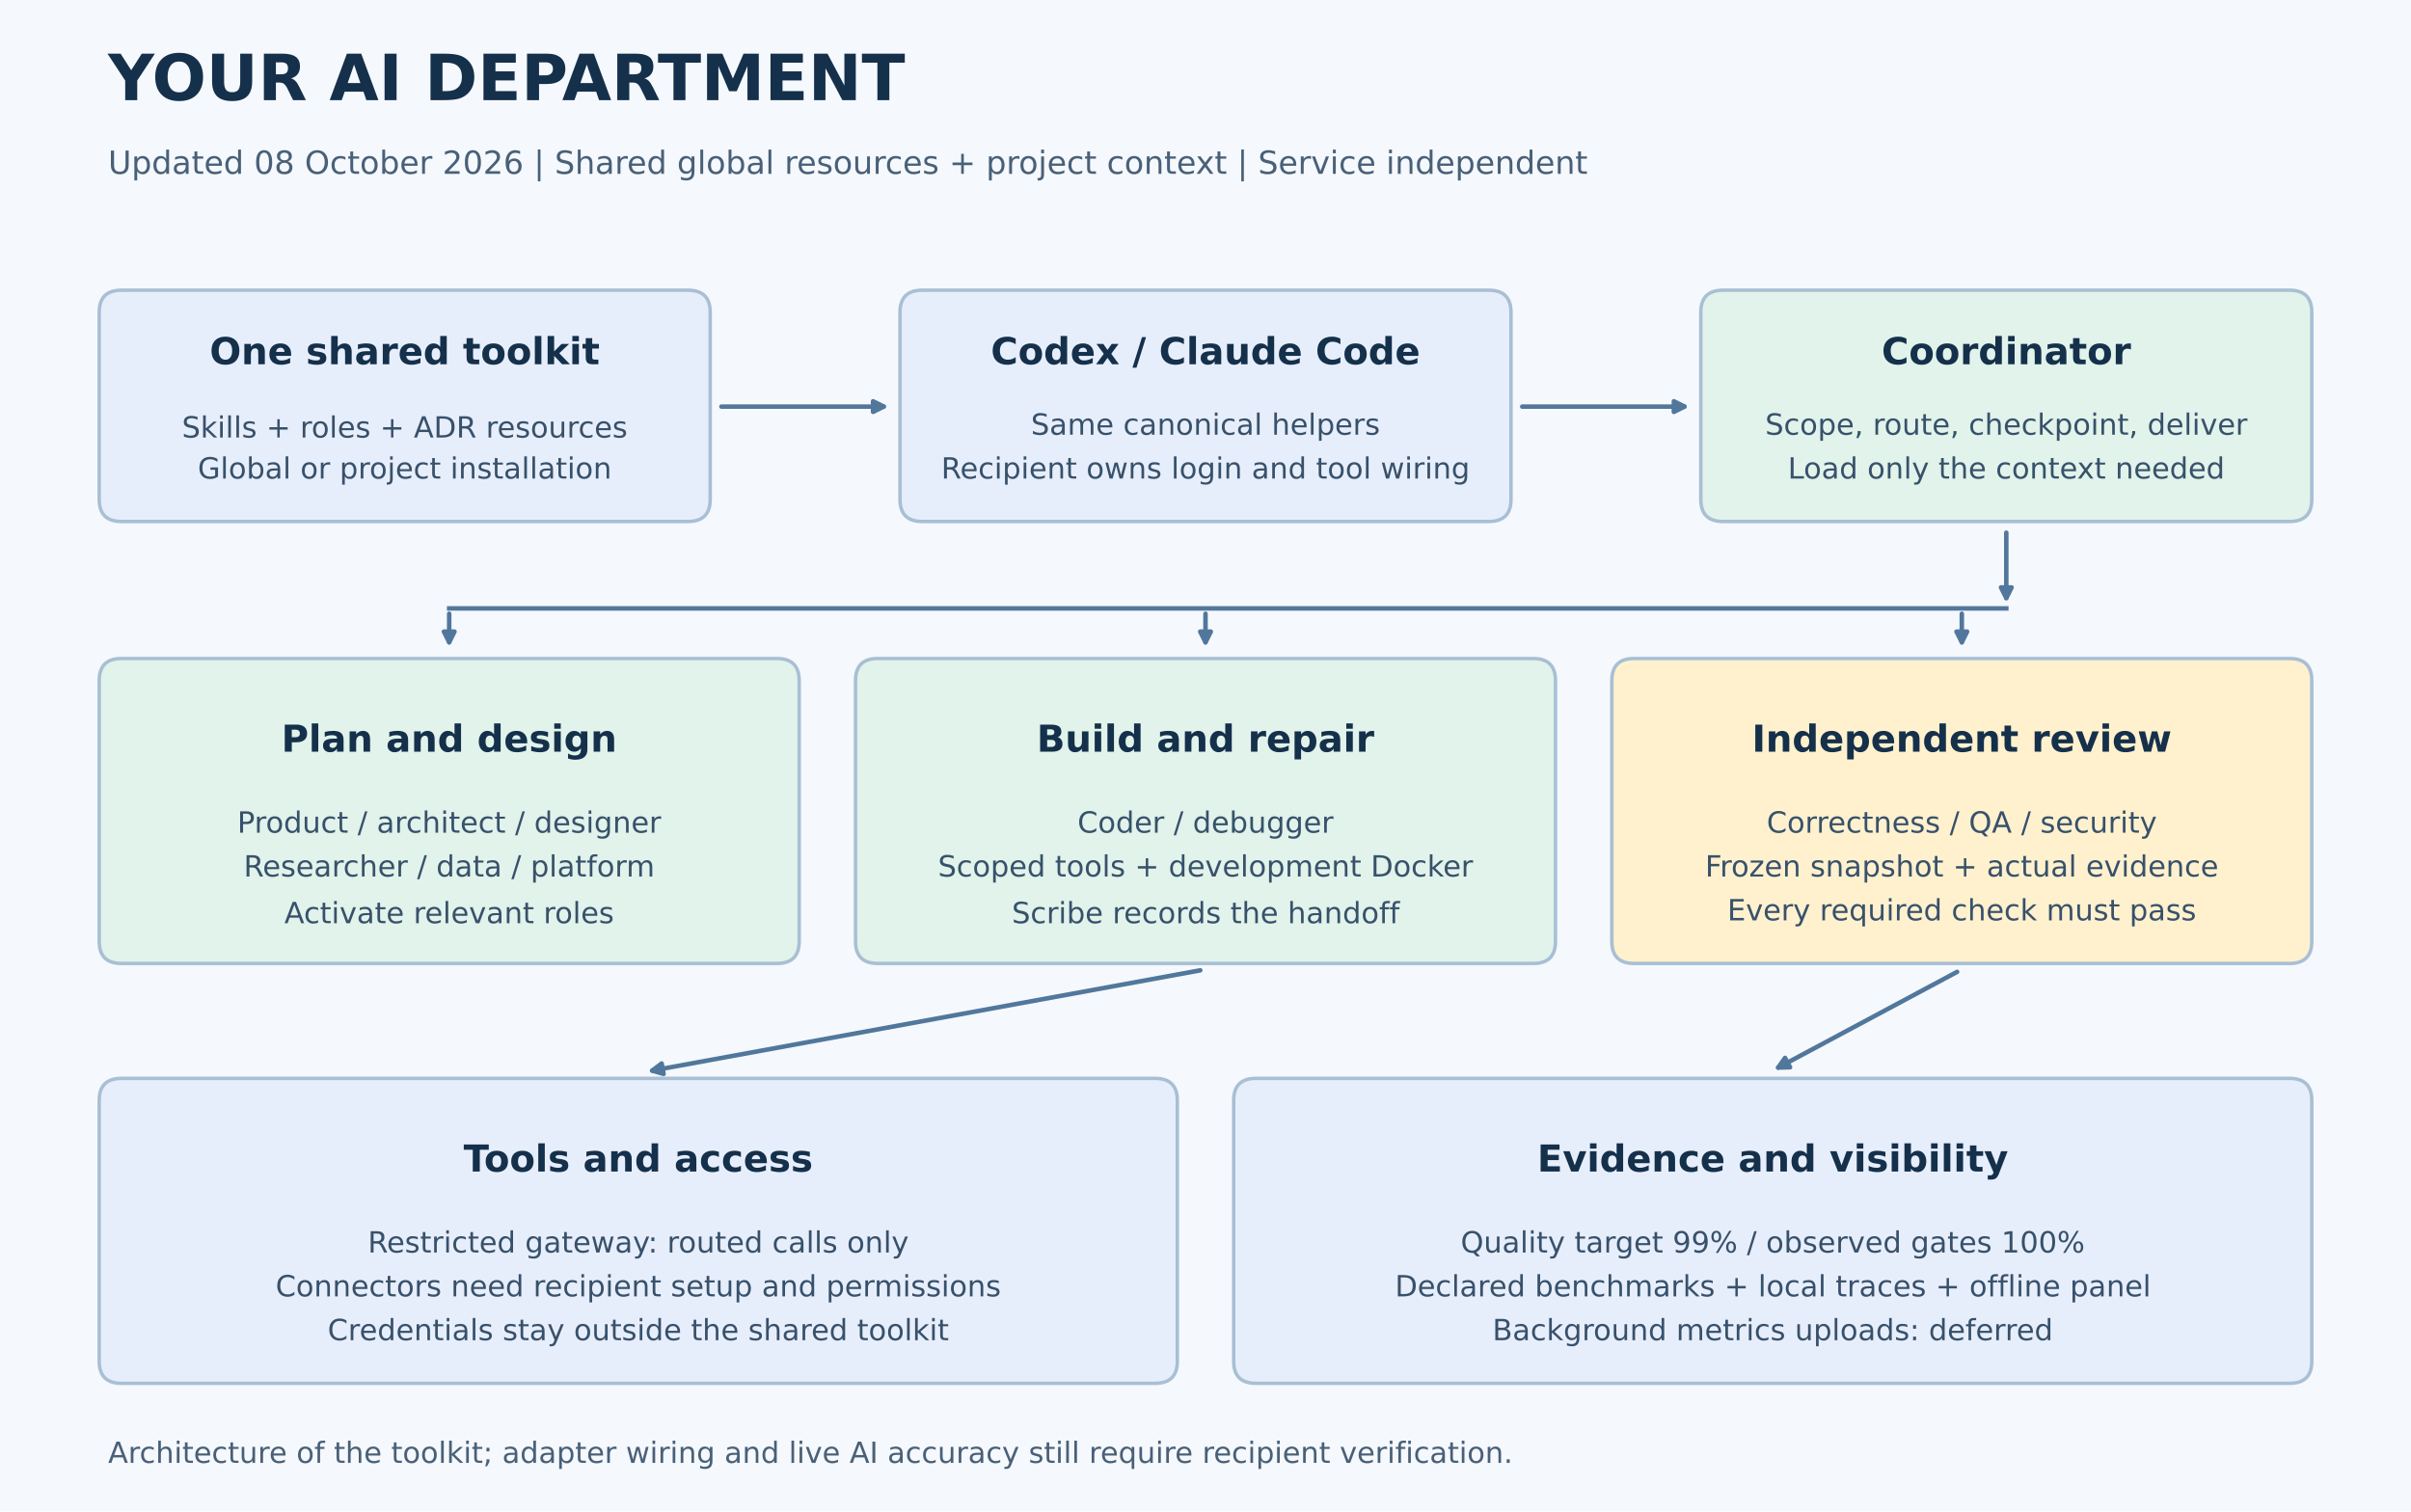
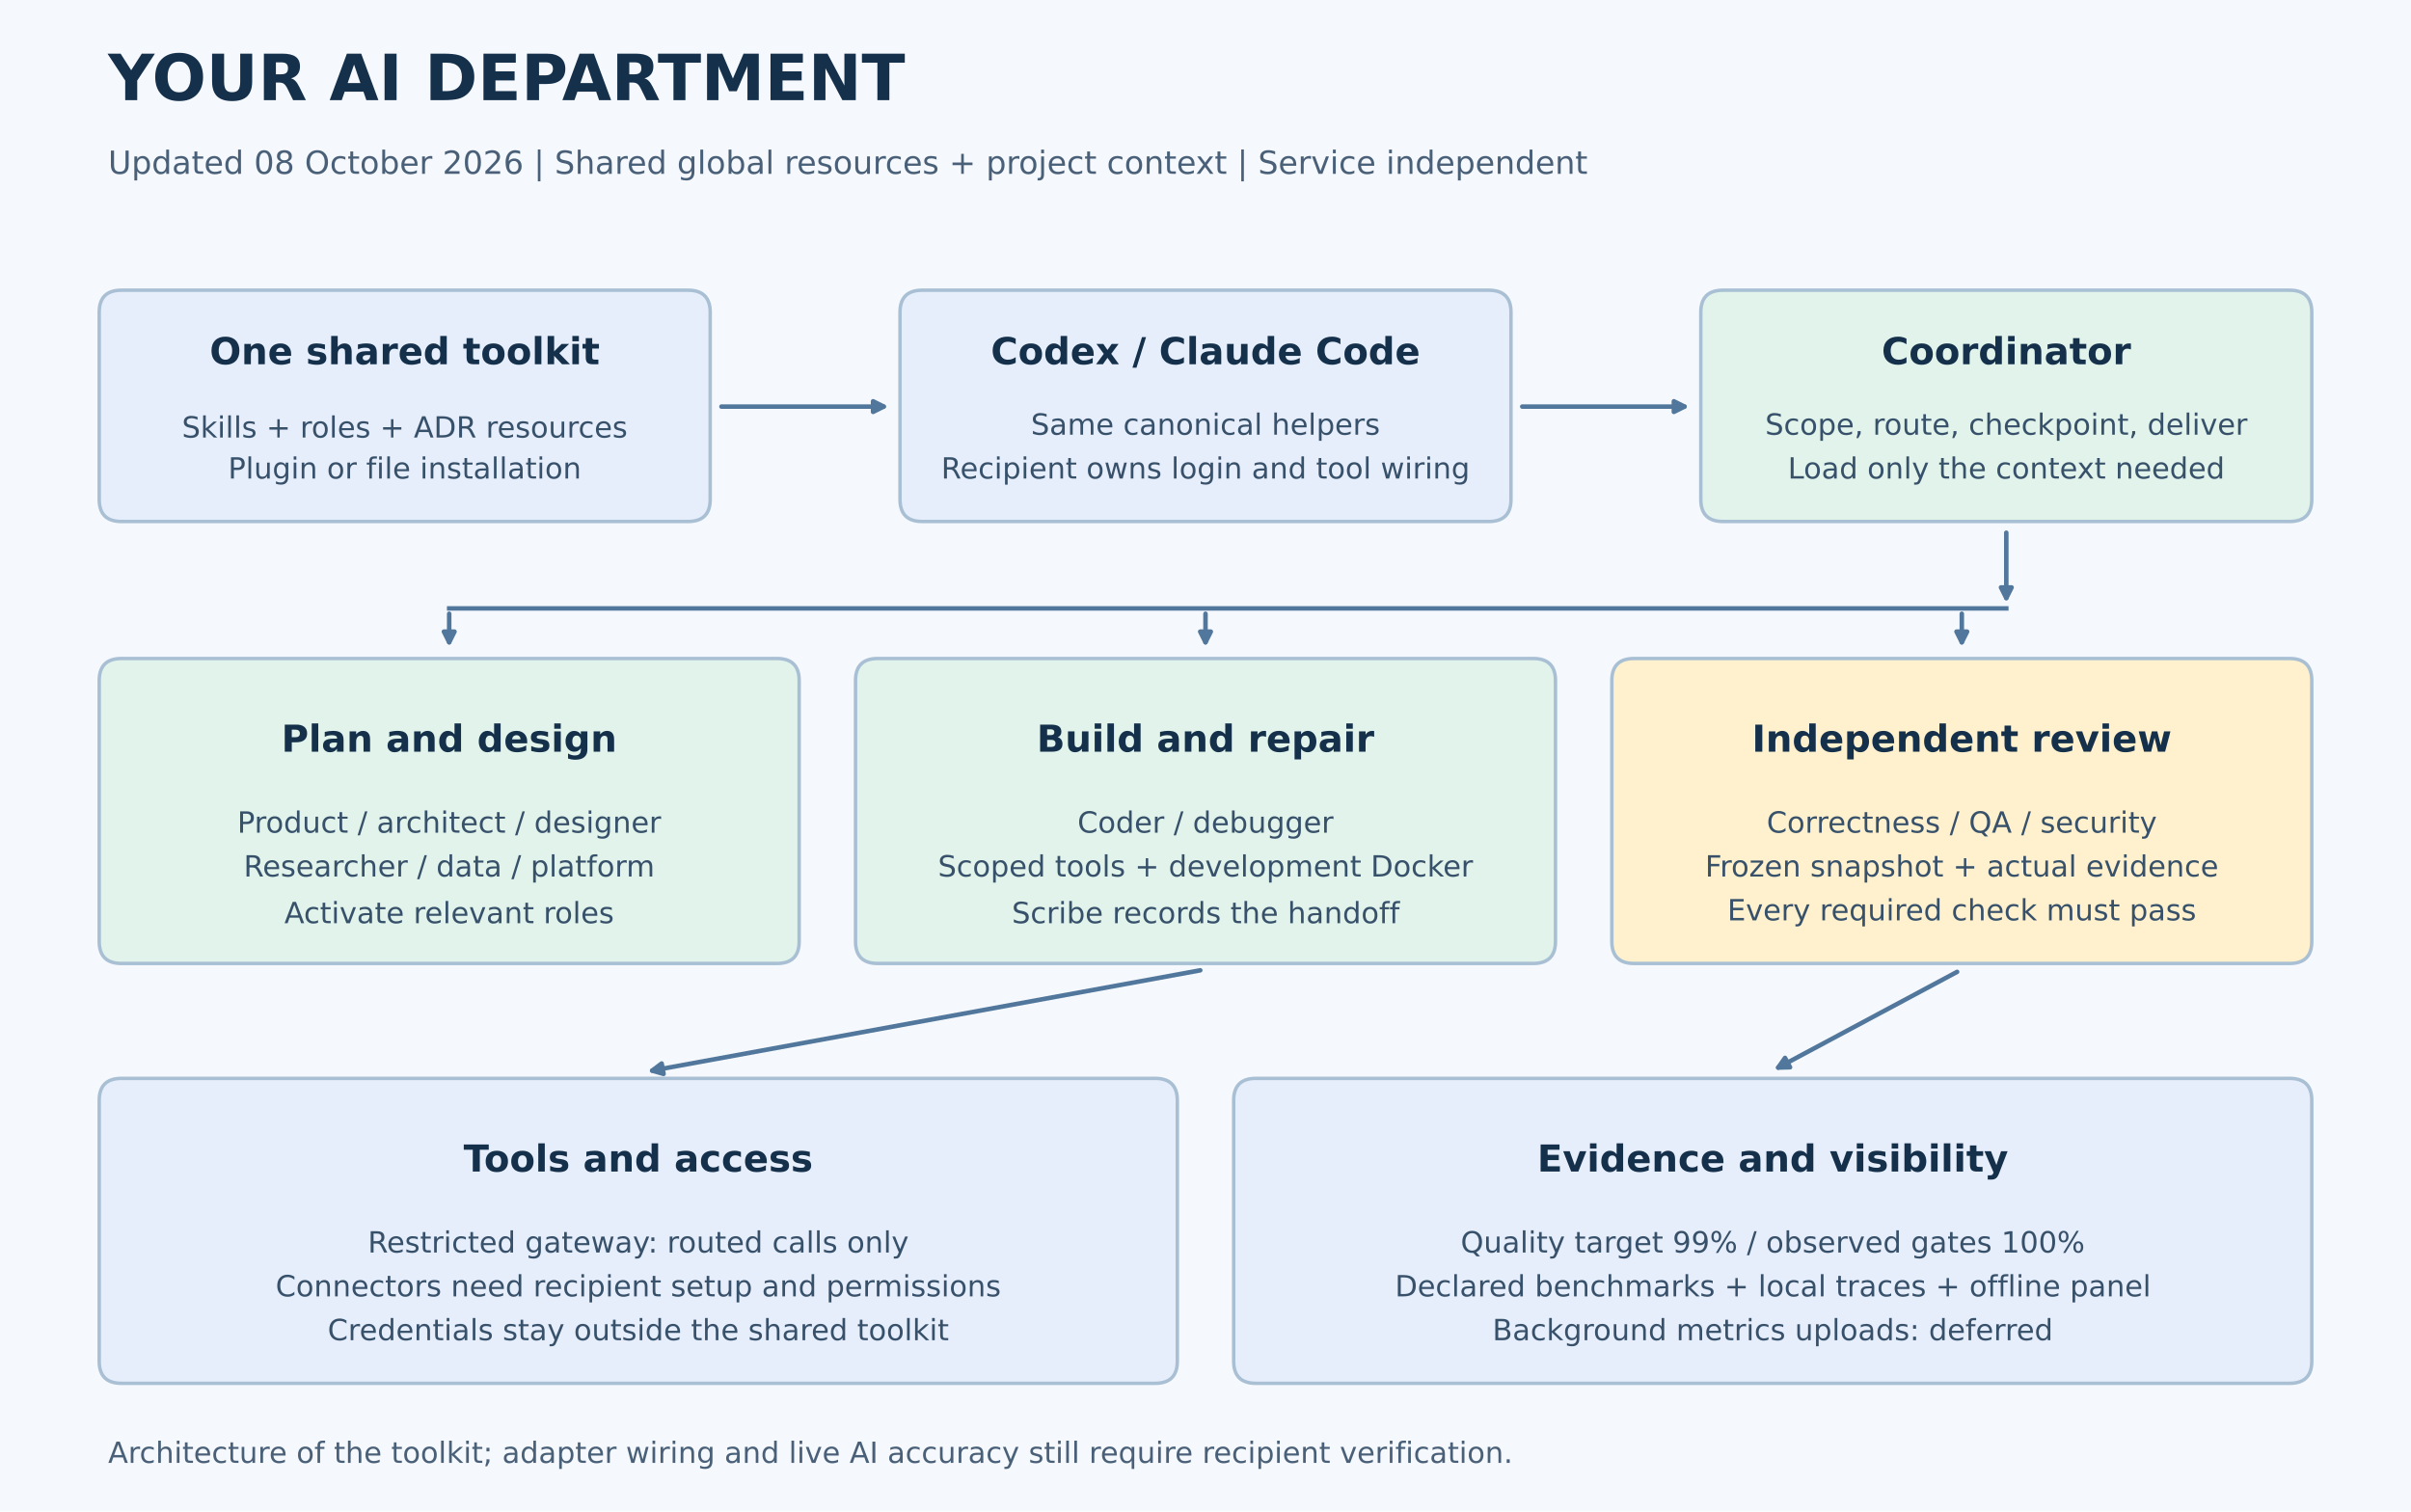
<svg xmlns="http://www.w3.org/2000/svg" width="907.2pt" height="568.8pt" viewBox="0 0 907.2 568.8" version="1.1">
  <defs>
    <style type="text/css">*{stroke-linejoin: round; stroke-linecap: butt}</style>
  </defs>
  <g id="figure_1">
    <g id="patch_1">
      <path d="M 0 568.8 L 907.2 568.8 L 907.2 0 L 0 0 z " style="fill: #f5f8fc" />
    </g>
    <g id="axes_1">
      <g id="patch_2">
-         <path d="M 45.702 196.25 L 258.858 196.25 Q 267.228 196.25 267.228 187.934 L 267.228 117.526 Q 267.228 109.21 258.858 109.21 L 45.702 109.21 Q 37.332 109.21 37.332 117.526 L 37.332 187.934 Q 37.332 196.25 45.702 196.25 z " clip-path="url(#p8d7d9860cc)" style="fill: #e7eefb; stroke: #a8bfd4; stroke-width: 1.3; stroke-linejoin: miter" />
+         <path d="M 45.702 196.25 L 258.858 196.25 Q 267.228 196.25 267.228 187.934 L 267.228 117.526 Q 267.228 109.21 258.858 109.21 L 45.702 109.21 Q 37.332 109.21 37.332 117.526 L 37.332 187.934 Q 37.332 196.25 45.702 196.25 z " clip-path="url(#p641a8de233)" style="fill: #e7eefb; stroke: #a8bfd4; stroke-width: 1.3; stroke-linejoin: miter" />
      </g>
      <g id="patch_3">
-         <path d="M 347.022 196.25 L 560.178 196.25 Q 568.548 196.25 568.548 187.934 L 568.548 117.526 Q 568.548 109.21 560.178 109.21 L 347.022 109.21 Q 338.652 109.21 338.652 117.526 L 338.652 187.934 Q 338.652 196.25 347.022 196.25 z " clip-path="url(#p8d7d9860cc)" style="fill: #e7eefb; stroke: #a8bfd4; stroke-width: 1.3; stroke-linejoin: miter" />
+         <path d="M 347.022 196.25 L 560.178 196.25 Q 568.548 196.25 568.548 187.934 L 568.548 117.526 Q 568.548 109.21 560.178 109.21 L 347.022 109.21 Q 338.652 109.21 338.652 117.526 L 338.652 187.934 Q 338.652 196.25 347.022 196.25 z " clip-path="url(#p641a8de233)" style="fill: #e7eefb; stroke: #a8bfd4; stroke-width: 1.3; stroke-linejoin: miter" />
      </g>
      <g id="patch_4">
-         <path d="M 648.342 196.25 L 861.498 196.25 Q 869.868 196.25 869.868 187.934 L 869.868 117.526 Q 869.868 109.21 861.498 109.21 L 648.342 109.21 Q 639.972 109.21 639.972 117.526 L 639.972 187.934 Q 639.972 196.25 648.342 196.25 z " clip-path="url(#p8d7d9860cc)" style="fill: #e1f3ea; stroke: #a8bfd4; stroke-width: 1.3; stroke-linejoin: miter" />
+         <path d="M 648.342 196.25 L 861.498 196.25 Q 869.868 196.25 869.868 187.934 L 869.868 117.526 Q 869.868 109.21 861.498 109.21 L 648.342 109.21 Q 639.972 109.21 639.972 117.526 L 639.972 187.934 Q 639.972 196.25 648.342 196.25 z " clip-path="url(#p641a8de233)" style="fill: #e1f3ea; stroke: #a8bfd4; stroke-width: 1.3; stroke-linejoin: miter" />
      </g>
      <g id="patch_5">
-         <path d="M 45.702 362.57 L 292.338 362.57 Q 300.708 362.57 300.708 354.254 L 300.708 256.126 Q 300.708 247.81 292.338 247.81 L 45.702 247.81 Q 37.332 247.81 37.332 256.126 L 37.332 354.254 Q 37.332 362.57 45.702 362.57 z " clip-path="url(#p8d7d9860cc)" style="fill: #e1f3ea; stroke: #a8bfd4; stroke-width: 1.3; stroke-linejoin: miter" />
+         <path d="M 45.702 362.57 L 292.338 362.57 Q 300.708 362.57 300.708 354.254 L 300.708 256.126 Q 300.708 247.81 292.338 247.81 L 45.702 247.81 Q 37.332 247.81 37.332 256.126 L 37.332 354.254 Q 37.332 362.57 45.702 362.57 z " clip-path="url(#p641a8de233)" style="fill: #e1f3ea; stroke: #a8bfd4; stroke-width: 1.3; stroke-linejoin: miter" />
      </g>
      <g id="patch_6">
-         <path d="M 330.282 362.57 L 576.918 362.57 Q 585.288 362.57 585.288 354.254 L 585.288 256.126 Q 585.288 247.81 576.918 247.81 L 330.282 247.81 Q 321.912 247.81 321.912 256.126 L 321.912 354.254 Q 321.912 362.57 330.282 362.57 z " clip-path="url(#p8d7d9860cc)" style="fill: #e1f3ea; stroke: #a8bfd4; stroke-width: 1.3; stroke-linejoin: miter" />
+         <path d="M 330.282 362.57 L 576.918 362.57 Q 585.288 362.57 585.288 354.254 L 585.288 256.126 Q 585.288 247.81 576.918 247.81 L 330.282 247.81 Q 321.912 247.81 321.912 256.126 L 321.912 354.254 Q 321.912 362.57 330.282 362.57 z " clip-path="url(#p641a8de233)" style="fill: #e1f3ea; stroke: #a8bfd4; stroke-width: 1.3; stroke-linejoin: miter" />
      </g>
      <g id="patch_7">
-         <path d="M 614.862 362.57 L 861.498 362.57 Q 869.868 362.57 869.868 354.254 L 869.868 256.126 Q 869.868 247.81 861.498 247.81 L 614.862 247.81 Q 606.492 247.81 606.492 256.126 L 606.492 354.254 Q 606.492 362.57 614.862 362.57 z " clip-path="url(#p8d7d9860cc)" style="fill: #fff1ce; stroke: #a8bfd4; stroke-width: 1.3; stroke-linejoin: miter" />
+         <path d="M 614.862 362.57 L 861.498 362.57 Q 869.868 362.57 869.868 354.254 L 869.868 256.126 Q 869.868 247.81 861.498 247.81 L 614.862 247.81 Q 606.492 247.81 606.492 256.126 L 606.492 354.254 Q 606.492 362.57 614.862 362.57 z " clip-path="url(#p641a8de233)" style="fill: #fff1ce; stroke: #a8bfd4; stroke-width: 1.3; stroke-linejoin: miter" />
      </g>
      <g id="patch_8">
-         <path d="M 45.702 520.574 L 434.628 520.574 Q 442.998 520.574 442.998 512.258 L 442.998 414.13 Q 442.998 405.814 434.628 405.814 L 45.702 405.814 Q 37.332 405.814 37.332 414.13 L 37.332 512.258 Q 37.332 520.574 45.702 520.574 z " clip-path="url(#p8d7d9860cc)" style="fill: #e7eefb; stroke: #a8bfd4; stroke-width: 1.3; stroke-linejoin: miter" />
+         <path d="M 45.702 520.574 L 434.628 520.574 Q 442.998 520.574 442.998 512.258 L 442.998 414.13 Q 442.998 405.814 434.628 405.814 L 45.702 405.814 Q 37.332 405.814 37.332 414.13 L 37.332 512.258 Q 37.332 520.574 45.702 520.574 z " clip-path="url(#p641a8de233)" style="fill: #e7eefb; stroke: #a8bfd4; stroke-width: 1.3; stroke-linejoin: miter" />
      </g>
      <g id="patch_9">
-         <path d="M 472.572 520.574 L 861.498 520.574 Q 869.868 520.574 869.868 512.258 L 869.868 414.13 Q 869.868 405.814 861.498 405.814 L 472.572 405.814 Q 464.202 405.814 464.202 414.13 L 464.202 512.258 Q 464.202 520.574 472.572 520.574 z " clip-path="url(#p8d7d9860cc)" style="fill: #e7eefb; stroke: #a8bfd4; stroke-width: 1.3; stroke-linejoin: miter" />
+         <path d="M 472.572 520.574 L 861.498 520.574 Q 869.868 520.574 869.868 512.258 L 869.868 414.13 Q 869.868 405.814 861.498 405.814 L 472.572 405.814 Q 464.202 405.814 464.202 414.13 L 464.202 512.258 Q 464.202 520.574 472.572 520.574 z " clip-path="url(#p641a8de233)" style="fill: #e7eefb; stroke: #a8bfd4; stroke-width: 1.3; stroke-linejoin: miter" />
      </g>
      <g id="line2d_1">
-         <path d="M 169.02 228.96 L 754.92 228.96 " clip-path="url(#p8d7d9860cc)" style="fill: none; stroke: #52779c; stroke-width: 1.7; stroke-linecap: square" />
+         <path d="M 169.02 228.96 L 754.92 228.96 " clip-path="url(#p641a8de233)" style="fill: none; stroke: #52779c; stroke-width: 1.7; stroke-linecap: square" />
      </g>
      <g id="text_1">
        <text style="font-weight: 700; font-size: 24px; font-family: 'DejaVu Sans', 'Bitstream Vera Sans', 'Computer Modern Sans Serif', 'Lucida Grande', 'Verdana', 'Geneva', 'Lucid', 'Arial', 'Helvetica', 'Avant Garde', sans-serif; text-anchor: start; fill: #15304b" x="40.68" y="37.692" transform="rotate(-0 40.68 37.692)">YOUR AI DEPARTMENT</text>
      </g>
      <g id="text_2">
        <text style="font-size: 12px; font-family: 'DejaVu Sans', 'Bitstream Vera Sans', 'Computer Modern Sans Serif', 'Lucida Grande', 'Verdana', 'Geneva', 'Lucid', 'Arial', 'Helvetica', 'Avant Garde', sans-serif; text-anchor: start; fill: #496078" x="40.68" y="65.412" transform="rotate(-0 40.68 65.412)">Updated 08 October 2026 | Shared global resources + project context | Service independent</text>
      </g>
      <g id="text_3">
        <text style="font-weight: 700; font-size: 14px; font-family: 'DejaVu Sans', 'Bitstream Vera Sans', 'Computer Modern Sans Serif', 'Lucida Grande', 'Verdana', 'Geneva', 'Lucid', 'Arial', 'Helvetica', 'Avant Garde', sans-serif; text-anchor: middle; fill: #15304b" x="152.28" y="137.074" transform="rotate(-0 152.28 137.0741)">One shared toolkit</text>
      </g>
      <g id="text_4">
        <text style="font-size: 11px; font-family: 'DejaVu Sans', 'Bitstream Vera Sans', 'Computer Modern Sans Serif', 'Lucida Grande', 'Verdana', 'Geneva', 'Lucid', 'Arial', 'Helvetica', 'Avant Garde', sans-serif; fill: #38516b" transform="translate(68.44195 164.6585)">Skills + roles + ADR resources</text>
-         <text style="font-size: 11px; font-family: 'DejaVu Sans', 'Bitstream Vera Sans', 'Computer Modern Sans Serif', 'Lucida Grande', 'Verdana', 'Geneva', 'Lucid', 'Arial', 'Helvetica', 'Avant Garde', sans-serif; fill: #38516b" transform="translate(74.40859 180.0929)">Global or project installation</text>
+         <text style="font-size: 11px; font-family: 'DejaVu Sans', 'Bitstream Vera Sans', 'Computer Modern Sans Serif', 'Lucida Grande', 'Verdana', 'Geneva', 'Lucid', 'Arial', 'Helvetica', 'Avant Garde', sans-serif; fill: #38516b" transform="translate(85.83141 180.0929)">Plugin or file installation</text>
      </g>
      <g id="text_5">
        <text style="font-weight: 700; font-size: 14px; font-family: 'DejaVu Sans', 'Bitstream Vera Sans', 'Computer Modern Sans Serif', 'Lucida Grande', 'Verdana', 'Geneva', 'Lucid', 'Arial', 'Helvetica', 'Avant Garde', sans-serif; text-anchor: middle; fill: #15304b" x="453.6" y="137.074" transform="rotate(-0 453.6 137.0741)">Codex / Claude Code</text>
      </g>
      <g id="text_6">
        <text style="font-size: 11px; font-family: 'DejaVu Sans', 'Bitstream Vera Sans', 'Computer Modern Sans Serif', 'Lucida Grande', 'Verdana', 'Geneva', 'Lucid', 'Arial', 'Helvetica', 'Avant Garde', sans-serif; fill: #38516b" transform="translate(387.9188 163.5929)">Same canonical helpers</text>
        <text style="font-size: 11px; font-family: 'DejaVu Sans', 'Bitstream Vera Sans', 'Computer Modern Sans Serif', 'Lucida Grande', 'Verdana', 'Geneva', 'Lucid', 'Arial', 'Helvetica', 'Avant Garde', sans-serif; fill: #38516b" transform="translate(354.1359 180.0929)">Recipient owns login and tool wiring</text>
      </g>
      <g id="text_7">
        <text style="font-weight: 700; font-size: 14px; font-family: 'DejaVu Sans', 'Bitstream Vera Sans', 'Computer Modern Sans Serif', 'Lucida Grande', 'Verdana', 'Geneva', 'Lucid', 'Arial', 'Helvetica', 'Avant Garde', sans-serif; text-anchor: middle; fill: #15304b" x="754.92" y="137.074" transform="rotate(-0 754.92 137.0741)">Coordinator</text>
      </g>
      <g id="text_8">
        <text style="font-size: 11px; font-family: 'DejaVu Sans', 'Bitstream Vera Sans', 'Computer Modern Sans Serif', 'Lucida Grande', 'Verdana', 'Geneva', 'Lucid', 'Arial', 'Helvetica', 'Avant Garde', sans-serif; fill: #38516b" transform="translate(664.182 163.5929)">Scope, route, checkpoint, deliver</text>
        <text style="font-size: 11px; font-family: 'DejaVu Sans', 'Bitstream Vera Sans', 'Computer Modern Sans Serif', 'Lucida Grande', 'Verdana', 'Geneva', 'Lucid', 'Arial', 'Helvetica', 'Avant Garde', sans-serif; fill: #38516b" transform="translate(672.7199 180.0929)">Load only the context needed</text>
      </g>
      <g id="patch_10">
        <path d="M 271.459 153.007 Q 302.938 153.007 332.517 153.007 " style="fill: none; stroke: #52779c; stroke-width: 1.7; stroke-linecap: round" />
        <path d="M 328.517 151.007 L 332.517 153.007 L 328.517 155.007 z " style="fill: #52779c; stroke: #52779c; stroke-width: 1.7; stroke-linecap: round" />
      </g>
      <g id="patch_11">
        <path d="M 572.779 153.007 Q 604.258 153.007 633.837 153.007 " style="fill: none; stroke: #52779c; stroke-width: 1.7; stroke-linecap: round" />
        <path d="M 629.837 151.007 L 633.837 153.007 L 629.837 155.007 z " style="fill: #52779c; stroke: #52779c; stroke-width: 1.7; stroke-linecap: round" />
      </g>
      <g id="text_9">
        <text style="font-weight: 700; font-size: 14px; font-family: 'DejaVu Sans', 'Bitstream Vera Sans', 'Computer Modern Sans Serif', 'Lucida Grande', 'Verdana', 'Geneva', 'Lucid', 'Arial', 'Helvetica', 'Avant Garde', sans-serif; text-anchor: middle; fill: #15304b" x="169.02" y="282.881" transform="rotate(-0 169.02 282.8813)">Plan and design</text>
      </g>
      <g id="text_10">
        <text style="font-size: 11px; font-family: 'DejaVu Sans', 'Bitstream Vera Sans', 'Computer Modern Sans Serif', 'Lucida Grande', 'Verdana', 'Geneva', 'Lucid', 'Arial', 'Helvetica', 'Avant Garde', sans-serif; fill: #38516b" transform="translate(89.27945 313.3469)">Product / architect / designer</text>
        <text style="font-size: 11px; font-family: 'DejaVu Sans', 'Bitstream Vera Sans', 'Computer Modern Sans Serif', 'Lucida Grande', 'Verdana', 'Geneva', 'Lucid', 'Arial', 'Helvetica', 'Avant Garde', sans-serif; fill: #38516b" transform="translate(91.69 329.8469)">Researcher / data / platform</text>
        <text style="font-size: 11px; font-family: 'DejaVu Sans', 'Bitstream Vera Sans', 'Computer Modern Sans Serif', 'Lucida Grande', 'Verdana', 'Geneva', 'Lucid', 'Arial', 'Helvetica', 'Avant Garde', sans-serif; fill: #38516b" transform="translate(106.9972 347.4125)">Activate relevant roles</text>
      </g>
      <g id="text_11">
        <text style="font-weight: 700; font-size: 14px; font-family: 'DejaVu Sans', 'Bitstream Vera Sans', 'Computer Modern Sans Serif', 'Lucida Grande', 'Verdana', 'Geneva', 'Lucid', 'Arial', 'Helvetica', 'Avant Garde', sans-serif; text-anchor: middle; fill: #15304b" x="453.6" y="282.881" transform="rotate(-0 453.6 282.8813)">Build and repair</text>
      </g>
      <g id="text_12">
        <text style="font-size: 11px; font-family: 'DejaVu Sans', 'Bitstream Vera Sans', 'Computer Modern Sans Serif', 'Lucida Grande', 'Verdana', 'Geneva', 'Lucid', 'Arial', 'Helvetica', 'Avant Garde', sans-serif; fill: #38516b" transform="translate(405.4269 313.3469)">Coder / debugger</text>
        <text style="font-size: 11px; font-family: 'DejaVu Sans', 'Bitstream Vera Sans', 'Computer Modern Sans Serif', 'Lucida Grande', 'Verdana', 'Geneva', 'Lucid', 'Arial', 'Helvetica', 'Avant Garde', sans-serif; fill: #38516b" transform="translate(352.9285 329.8469)">Scoped tools + development Docker</text>
        <text style="font-size: 11px; font-family: 'DejaVu Sans', 'Bitstream Vera Sans', 'Computer Modern Sans Serif', 'Lucida Grande', 'Verdana', 'Geneva', 'Lucid', 'Arial', 'Helvetica', 'Avant Garde', sans-serif; fill: #38516b" transform="translate(380.7267 347.4125)">Scribe records the handoff</text>
      </g>
      <g id="text_13">
        <text style="font-weight: 700; font-size: 14px; font-family: 'DejaVu Sans', 'Bitstream Vera Sans', 'Computer Modern Sans Serif', 'Lucida Grande', 'Verdana', 'Geneva', 'Lucid', 'Arial', 'Helvetica', 'Avant Garde', sans-serif; text-anchor: middle; fill: #15304b" x="738.18" y="282.881" transform="rotate(-0 738.18 282.8813)">Independent review</text>
      </g>
      <g id="text_14">
        <text style="font-size: 11px; font-family: 'DejaVu Sans', 'Bitstream Vera Sans', 'Computer Modern Sans Serif', 'Lucida Grande', 'Verdana', 'Geneva', 'Lucid', 'Arial', 'Helvetica', 'Avant Garde', sans-serif; fill: #38516b" transform="translate(664.7559 313.3469)">Correctness / QA / security</text>
        <text style="font-size: 11px; font-family: 'DejaVu Sans', 'Bitstream Vera Sans', 'Computer Modern Sans Serif', 'Lucida Grande', 'Verdana', 'Geneva', 'Lucid', 'Arial', 'Helvetica', 'Avant Garde', sans-serif; fill: #38516b" transform="translate(641.5974 329.8469)">Frozen snapshot + actual evidence</text>
        <text style="font-size: 11px; font-family: 'DejaVu Sans', 'Bitstream Vera Sans', 'Computer Modern Sans Serif', 'Lucida Grande', 'Verdana', 'Geneva', 'Lucid', 'Arial', 'Helvetica', 'Avant Garde', sans-serif; fill: #38516b" transform="translate(649.9523 346.3469)">Every required check must pass</text>
      </g>
      <g id="patch_12">
        <path d="M 754.92 200.467 Q 754.92 213.713 754.92 225.059 " style="fill: none; stroke: #52779c; stroke-width: 1.7; stroke-linecap: round" />
        <path d="M 756.92 221.059 L 754.92 225.059 L 752.92 221.059 z " style="fill: #52779c; stroke: #52779c; stroke-width: 1.7; stroke-linecap: round" />
      </g>
      <g id="patch_13">
        <path d="M 169.02 230.962 Q 169.02 237.279 169.02 241.695 " style="fill: none; stroke: #52779c; stroke-width: 1.7; stroke-linecap: round" />
        <path d="M 171.02 237.695 L 169.02 241.695 L 167.02 237.695 z " style="fill: #52779c; stroke: #52779c; stroke-width: 1.7; stroke-linecap: round" />
      </g>
      <g id="patch_14">
        <path d="M 453.6 230.962 Q 453.6 237.279 453.6 241.695 " style="fill: none; stroke: #52779c; stroke-width: 1.7; stroke-linecap: round" />
        <path d="M 455.6 237.695 L 453.6 241.695 L 451.6 237.695 z " style="fill: #52779c; stroke: #52779c; stroke-width: 1.7; stroke-linecap: round" />
      </g>
      <g id="patch_15">
        <path d="M 738.18 230.962 Q 738.18 237.279 738.18 241.695 " style="fill: none; stroke: #52779c; stroke-width: 1.7; stroke-linecap: round" />
        <path d="M 740.18 237.695 L 738.18 241.695 L 736.18 237.695 z " style="fill: #52779c; stroke: #52779c; stroke-width: 1.7; stroke-linecap: round" />
      </g>
      <g id="text_15">
        <text style="font-weight: 700; font-size: 14px; font-family: 'DejaVu Sans', 'Bitstream Vera Sans', 'Computer Modern Sans Serif', 'Lucida Grande', 'Verdana', 'Geneva', 'Lucid', 'Arial', 'Helvetica', 'Avant Garde', sans-serif; text-anchor: middle; fill: #15304b" x="240.165" y="440.885" transform="rotate(-0 240.165 440.8853)">Tools and access</text>
      </g>
      <g id="text_16">
        <text style="font-size: 11px; font-family: 'DejaVu Sans', 'Bitstream Vera Sans', 'Computer Modern Sans Serif', 'Lucida Grande', 'Verdana', 'Geneva', 'Lucid', 'Arial', 'Helvetica', 'Avant Garde', sans-serif; fill: #38516b" transform="translate(138.3961 471.3509)">Restricted gateway: routed calls only</text>
        <text style="font-size: 11px; font-family: 'DejaVu Sans', 'Bitstream Vera Sans', 'Computer Modern Sans Serif', 'Lucida Grande', 'Verdana', 'Geneva', 'Lucid', 'Arial', 'Helvetica', 'Avant Garde', sans-serif; fill: #38516b" transform="translate(103.6937 487.8509)">Connectors need recipient setup and permissions</text>
        <text style="font-size: 11px; font-family: 'DejaVu Sans', 'Bitstream Vera Sans', 'Computer Modern Sans Serif', 'Lucida Grande', 'Verdana', 'Geneva', 'Lucid', 'Arial', 'Helvetica', 'Avant Garde', sans-serif; fill: #38516b" transform="translate(123.2814 504.3509)">Credentials stay outside the shared toolkit</text>
      </g>
      <g id="text_17">
        <text style="font-weight: 700; font-size: 14px; font-family: 'DejaVu Sans', 'Bitstream Vera Sans', 'Computer Modern Sans Serif', 'Lucida Grande', 'Verdana', 'Geneva', 'Lucid', 'Arial', 'Helvetica', 'Avant Garde', sans-serif; text-anchor: middle; fill: #15304b" x="667.035" y="440.885" transform="rotate(-0 667.035 440.8853)">Evidence and visibility</text>
      </g>
      <g id="text_18">
        <text style="font-size: 11px; font-family: 'DejaVu Sans', 'Bitstream Vera Sans', 'Computer Modern Sans Serif', 'Lucida Grande', 'Verdana', 'Geneva', 'Lucid', 'Arial', 'Helvetica', 'Avant Garde', sans-serif; fill: #38516b" transform="translate(549.6031 471.3509)">Quality target 99% / observed gates 100%</text>
        <text style="font-size: 11px; font-family: 'DejaVu Sans', 'Bitstream Vera Sans', 'Computer Modern Sans Serif', 'Lucida Grande', 'Verdana', 'Geneva', 'Lucid', 'Arial', 'Helvetica', 'Avant Garde', sans-serif; fill: #38516b" transform="translate(524.8961 487.8509)">Declared benchmarks + local traces + offline panel</text>
        <text style="font-size: 11px; font-family: 'DejaVu Sans', 'Bitstream Vera Sans', 'Computer Modern Sans Serif', 'Lucida Grande', 'Verdana', 'Geneva', 'Lucid', 'Arial', 'Helvetica', 'Avant Garde', sans-serif; fill: #38516b" transform="translate(561.5751 504.3509)">Background metrics uploads: deferred</text>
      </g>
      <g id="patch_16">
        <path d="M 451.63 365.149 Q 347.577 384.193 245.395 402.894 " style="fill: none; stroke: #52779c; stroke-width: 1.7; stroke-linecap: round" />
        <path d="M 249.689 404.141 L 245.395 402.894 L 248.969 400.207 z " style="fill: #52779c; stroke: #52779c; stroke-width: 1.7; stroke-linecap: round" />
      </g>
      <g id="patch_17">
        <path d="M 736.416 365.732 Q 701.911 384.191 669.083 401.754 " style="fill: none; stroke: #52779c; stroke-width: 1.7; stroke-linecap: round" />
        <path d="M 673.553 401.631 L 669.083 401.754 L 671.666 398.104 z " style="fill: #52779c; stroke: #52779c; stroke-width: 1.7; stroke-linecap: round" />
      </g>
      <g id="text_19">
        <text style="font-size: 11px; font-family: 'DejaVu Sans', 'Bitstream Vera Sans', 'Computer Modern Sans Serif', 'Lucida Grande', 'Verdana', 'Geneva', 'Lucid', 'Arial', 'Helvetica', 'Avant Garde', sans-serif; text-anchor: start; fill: #496078" x="40.68" y="550.512" transform="rotate(-0 40.68 550.512)">Architecture of the toolkit; adapter wiring and live AI accuracy still require recipient verification.</text>
      </g>
    </g>
  </g>
  <defs>
-     <clipPath id="p8d7d9860cc">
+     <clipPath id="p641a8de233">
      <rect x="7.2" y="7.2" width="892.8" height="554.4" />
    </clipPath>
  </defs>
</svg>
